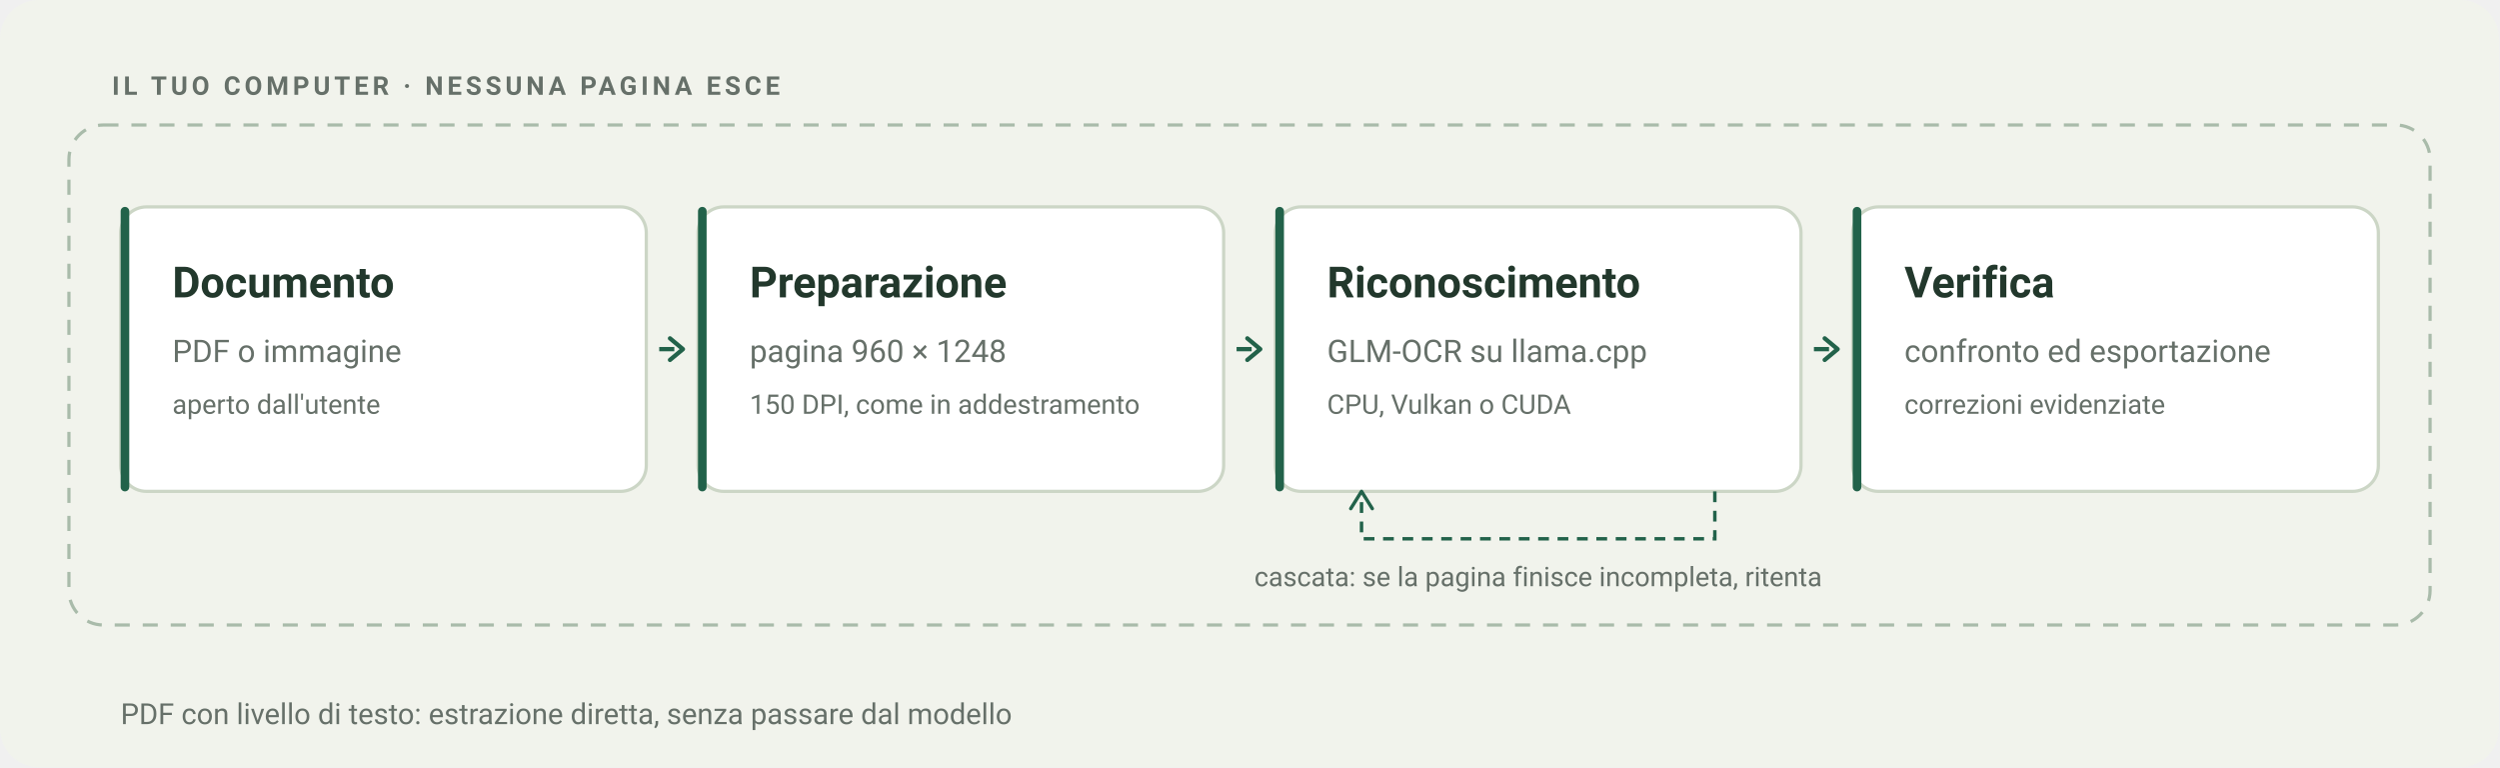
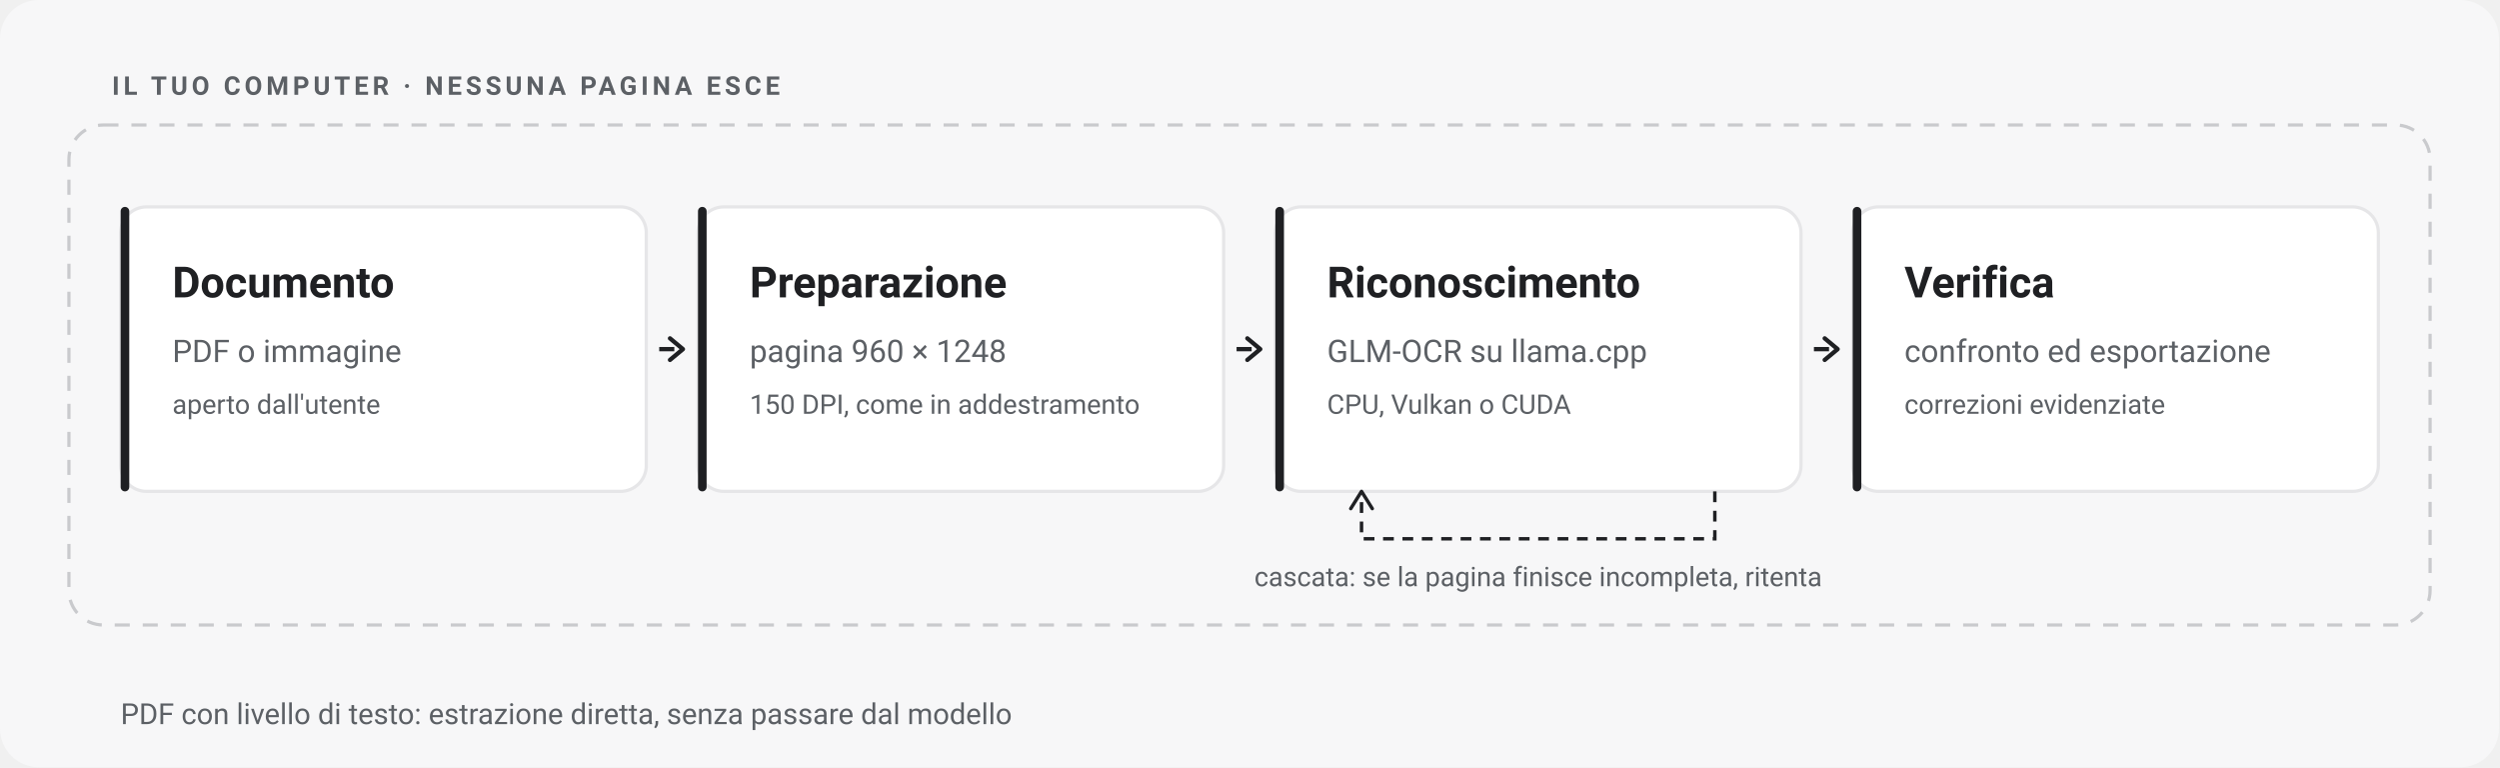
<svg xmlns="http://www.w3.org/2000/svg" width="1160" height="356" viewBox="0 0 1160 356" role="img" aria-labelledby="titolo descrizione">
-   <rect width="1160" height="356" rx="18" fill="#f1f3ec" />
+   <rect width="1160" height="356" rx="18" fill="#f7f7f8" />
  <g font-family="system-ui,-apple-system,Segoe UI,Roboto,Arial,sans-serif">
-     <rect x="32" y="58" width="1096" height="232" rx="16" fill="none" stroke="#a9bbaa" stroke-width="1.5" stroke-dasharray="7 6" />
-     <text x="52" y="44" font-size="12" fill="#667069" font-weight="600" text-anchor="start" letter-spacing="1.8">IL TUO COMPUTER · NESSUNA PAGINA ESCE</text>
-     <rect x="56" y="96" width="244" height="132" rx="12" fill="#ffffff" stroke="#ccd6c6" stroke-width="1.5" />
-     <rect x="56" y="96" width="4" height="132" rx="2" fill="#22624a" />
-     <text x="80" y="138" font-size="20" fill="#22382c" font-weight="600" text-anchor="start">Documento</text>
-     <text x="80" y="168" font-size="14.5" fill="#667069" font-weight="400" text-anchor="start">PDF o immagine</text>
-     <text x="80" y="192" font-size="12.5" fill="#667069" font-weight="400" text-anchor="start">aperto dall'utente</text>
-     <path d="M306 162.0H313" stroke="#22624a" stroke-width="2" fill="none" />
-     <path d="M311 157.0l6 5-6 5" stroke="#22624a" stroke-width="2" fill="none" stroke-linecap="round" stroke-linejoin="round" />
-     <rect x="324" y="96" width="244" height="132" rx="12" fill="#ffffff" stroke="#ccd6c6" stroke-width="1.5" />
-     <rect x="324" y="96" width="4" height="132" rx="2" fill="#22624a" />
-     <text x="348" y="138" font-size="20" fill="#22382c" font-weight="600" text-anchor="start">Preparazione</text>
-     <text x="348" y="168" font-size="14.5" fill="#667069" font-weight="400" text-anchor="start">pagina 960 × 1248</text>
-     <text x="348" y="192" font-size="12.5" fill="#667069" font-weight="400" text-anchor="start">150 DPI, come in addestramento</text>
-     <path d="M574 162.0H581" stroke="#22624a" stroke-width="2" fill="none" />
-     <path d="M579 157.0l6 5-6 5" stroke="#22624a" stroke-width="2" fill="none" stroke-linecap="round" stroke-linejoin="round" />
-     <rect x="592" y="96" width="244" height="132" rx="12" fill="#ffffff" stroke="#ccd6c6" stroke-width="1.5" />
-     <rect x="592" y="96" width="4" height="132" rx="2" fill="#22624a" />
-     <text x="616" y="138" font-size="20" fill="#22382c" font-weight="600" text-anchor="start">Riconoscimento</text>
-     <text x="616" y="168" font-size="14.5" fill="#667069" font-weight="400" text-anchor="start">GLM-OCR su llama.cpp</text>
-     <text x="616" y="192" font-size="12.5" fill="#667069" font-weight="400" text-anchor="start">CPU, Vulkan o CUDA</text>
-     <path d="M842 162.0H849" stroke="#22624a" stroke-width="2" fill="none" />
-     <path d="M847 157.0l6 5-6 5" stroke="#22624a" stroke-width="2" fill="none" stroke-linecap="round" stroke-linejoin="round" />
-     <rect x="860" y="96" width="244" height="132" rx="12" fill="#ffffff" stroke="#ccd6c6" stroke-width="1.5" />
-     <rect x="860" y="96" width="4" height="132" rx="2" fill="#22624a" />
-     <text x="884" y="138" font-size="20" fill="#22382c" font-weight="600" text-anchor="start">Verifica</text>
-     <text x="884" y="168" font-size="14.5" fill="#667069" font-weight="400" text-anchor="start">confronto ed esportazione</text>
-     <text x="884" y="192" font-size="12.5" fill="#667069" font-weight="400" text-anchor="start">correzioni evidenziate</text>
-     <path d="M796 228v22h-164v-22" stroke="#22624a" stroke-width="1.6" fill="none" stroke-dasharray="5 4" />
-     <path d="M627 236l5-8 5 8" stroke="#22624a" stroke-width="1.6" fill="none" stroke-linecap="round" stroke-linejoin="round" />
-     <text x="714.0" y="272" font-size="12.5" fill="#667069" font-weight="400" text-anchor="middle">cascata: se la pagina finisce incompleta, ritenta</text>
-     <text x="56" y="336" font-size="13.5" fill="#667069" font-weight="400" text-anchor="start">PDF con livello di testo: estrazione diretta, senza passare dal modello</text>
+     <rect x="32" y="58" width="1096" height="232" rx="16" fill="none" stroke="#c9cacd" stroke-width="1.5" stroke-dasharray="7 6" />
+     <text x="52" y="44" font-size="12" fill="#5c6065" font-weight="600" text-anchor="start" letter-spacing="1.8">IL TUO COMPUTER · NESSUNA PAGINA ESCE</text>
+     <rect x="56" y="96" width="244" height="132" rx="12" fill="#ffffff" stroke="#e6e6e8" stroke-width="1.5" />
+     <rect x="56" y="96" width="4" height="132" rx="2" fill="#1f2023" />
+     <text x="80" y="138" font-size="20" fill="#1f2023" font-weight="600" text-anchor="start">Documento</text>
+     <text x="80" y="168" font-size="14.5" fill="#5c6065" font-weight="400" text-anchor="start">PDF o immagine</text>
+     <text x="80" y="192" font-size="12.5" fill="#5c6065" font-weight="400" text-anchor="start">aperto dall'utente</text>
+     <path d="M306 162.0H313" stroke="#1f2023" stroke-width="2" fill="none" />
+     <path d="M311 157.0l6 5-6 5" stroke="#1f2023" stroke-width="2" fill="none" stroke-linecap="round" stroke-linejoin="round" />
+     <rect x="324" y="96" width="244" height="132" rx="12" fill="#ffffff" stroke="#e6e6e8" stroke-width="1.5" />
+     <rect x="324" y="96" width="4" height="132" rx="2" fill="#1f2023" />
+     <text x="348" y="138" font-size="20" fill="#1f2023" font-weight="600" text-anchor="start">Preparazione</text>
+     <text x="348" y="168" font-size="14.5" fill="#5c6065" font-weight="400" text-anchor="start">pagina 960 × 1248</text>
+     <text x="348" y="192" font-size="12.5" fill="#5c6065" font-weight="400" text-anchor="start">150 DPI, come in addestramento</text>
+     <path d="M574 162.0H581" stroke="#1f2023" stroke-width="2" fill="none" />
+     <path d="M579 157.0l6 5-6 5" stroke="#1f2023" stroke-width="2" fill="none" stroke-linecap="round" stroke-linejoin="round" />
+     <rect x="592" y="96" width="244" height="132" rx="12" fill="#ffffff" stroke="#e6e6e8" stroke-width="1.5" />
+     <rect x="592" y="96" width="4" height="132" rx="2" fill="#1f2023" />
+     <text x="616" y="138" font-size="20" fill="#1f2023" font-weight="600" text-anchor="start">Riconoscimento</text>
+     <text x="616" y="168" font-size="14.5" fill="#5c6065" font-weight="400" text-anchor="start">GLM-OCR su llama.cpp</text>
+     <text x="616" y="192" font-size="12.5" fill="#5c6065" font-weight="400" text-anchor="start">CPU, Vulkan o CUDA</text>
+     <path d="M842 162.0H849" stroke="#1f2023" stroke-width="2" fill="none" />
+     <path d="M847 157.0l6 5-6 5" stroke="#1f2023" stroke-width="2" fill="none" stroke-linecap="round" stroke-linejoin="round" />
+     <rect x="860" y="96" width="244" height="132" rx="12" fill="#ffffff" stroke="#e6e6e8" stroke-width="1.5" />
+     <rect x="860" y="96" width="4" height="132" rx="2" fill="#1f2023" />
+     <text x="884" y="138" font-size="20" fill="#1f2023" font-weight="600" text-anchor="start">Verifica</text>
+     <text x="884" y="168" font-size="14.5" fill="#5c6065" font-weight="400" text-anchor="start">confronto ed esportazione</text>
+     <text x="884" y="192" font-size="12.5" fill="#5c6065" font-weight="400" text-anchor="start">correzioni evidenziate</text>
+     <path d="M796 228v22h-164v-22" stroke="#1f2023" stroke-width="1.6" fill="none" stroke-dasharray="5 4" />
+     <path d="M627 236l5-8 5 8" stroke="#1f2023" stroke-width="1.6" fill="none" stroke-linecap="round" stroke-linejoin="round" />
+     <text x="714.0" y="272" font-size="12.5" fill="#5c6065" font-weight="400" text-anchor="middle">cascata: se la pagina finisce incompleta, ritenta</text>
+     <text x="56" y="336" font-size="13.5" fill="#5c6065" font-weight="400" text-anchor="start">PDF con livello di testo: estrazione diretta, senza passare dal modello</text>
  </g>
</svg>
